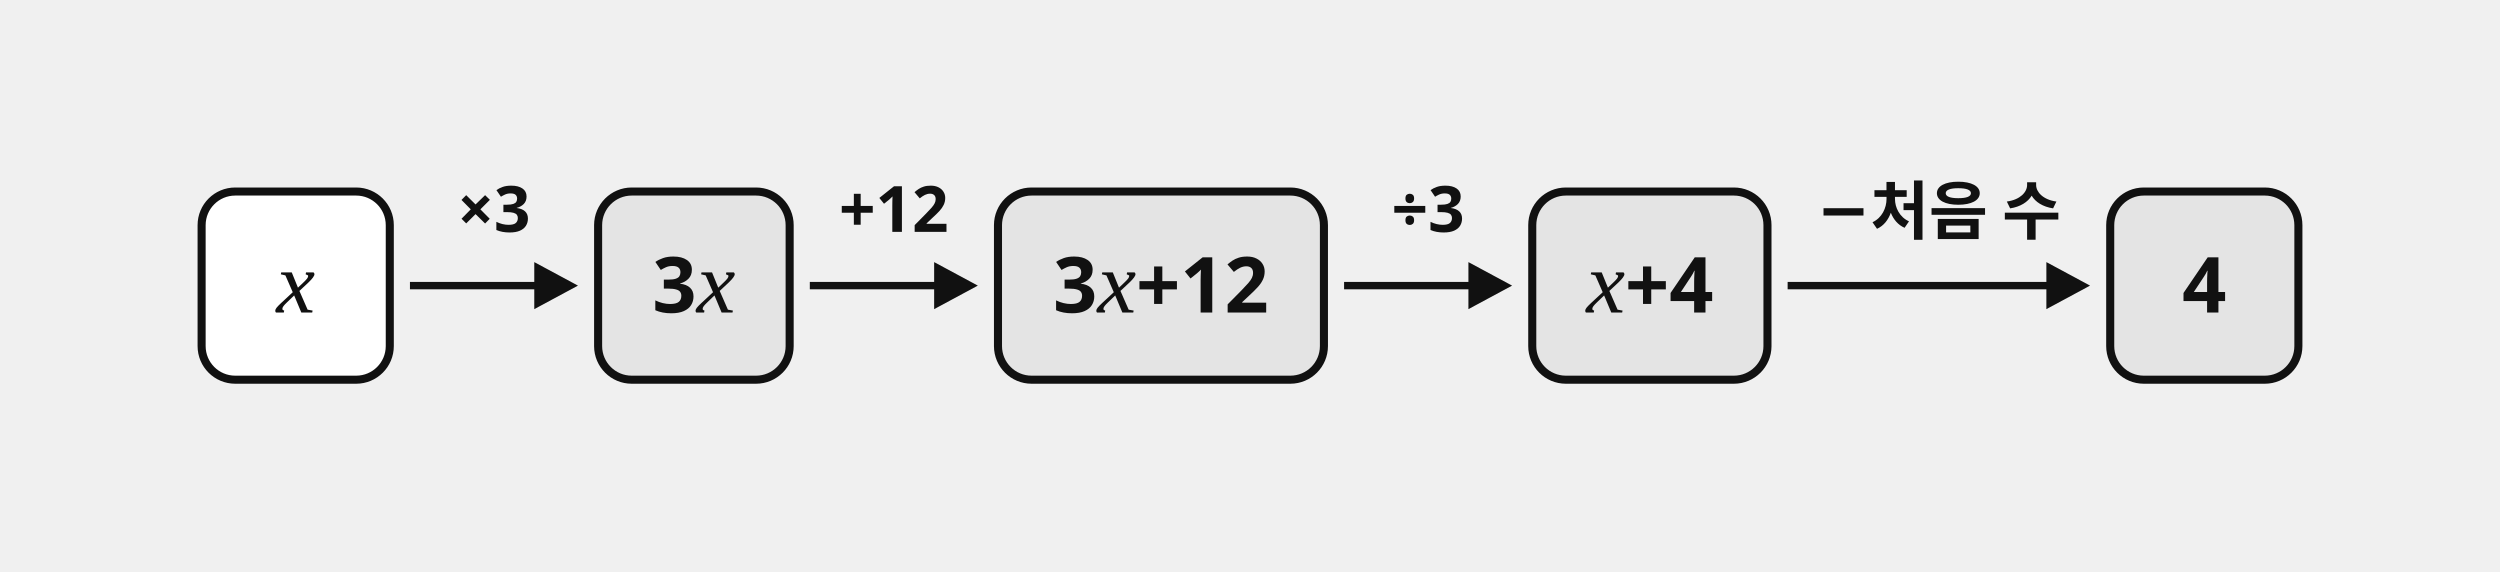
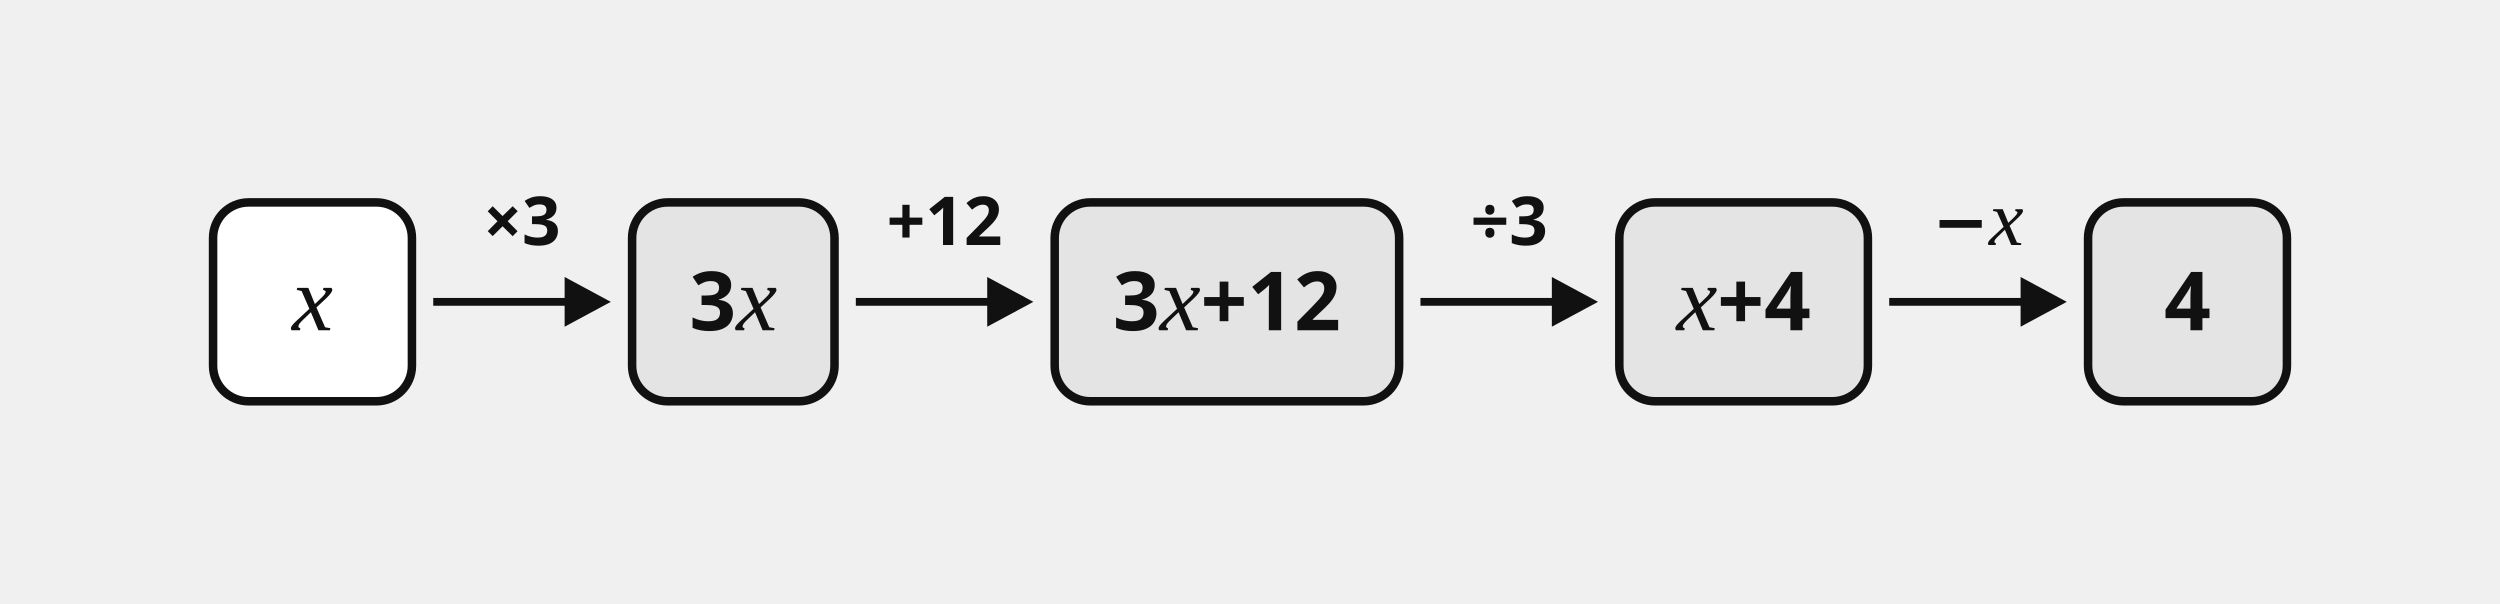
- <svg xmlns="http://www.w3.org/2000/svg" viewBox="0 0 744 170" width="744" height="170">
+ <svg xmlns="http://www.w3.org/2000/svg" viewBox="0 0 704 170" width="704" height="170">
  <rect x="60" y="57.0" width="56" height="56" rx="10" fill="#ffffff" stroke="#111111" stroke-width="2.4" />
  <g transform="translate(88.0,93)">
    <text x="0" y="0" text-anchor="middle" font-family="Pretendard, 'NanumSquareRound', sans-serif" font-size="23" font-weight="700" fill="#111111">
      <tspan font-family="KaTeX_Math, 'Times New Roman', serif" font-style="italic" font-weight="400" font-size="26">x</tspan>
    </text>
  </g>
  <line x1="122" y1="85" x2="163" y2="85" stroke="#111111" stroke-width="2.2" />
  <polygon points="172,85 159,78 159,92" fill="#111111" />
  <g transform="translate(147.0,69)">
    <text x="0" y="0" text-anchor="middle" font-family="Pretendard, 'NanumSquareRound', sans-serif" font-size="19" font-weight="700" fill="#111111">×3</text>
  </g>
  <rect x="178" y="57.0" width="57" height="56" rx="10" fill="#e4e4e4" stroke="#111111" stroke-width="2.4" />
  <g transform="translate(206.5,93)">
    <text x="0" y="0" text-anchor="middle" font-family="Pretendard, 'NanumSquareRound', sans-serif" font-size="23" font-weight="700" fill="#111111">3<tspan font-family="KaTeX_Math, 'Times New Roman', serif" font-style="italic" font-weight="400" font-size="26">x</tspan>
    </text>
  </g>
  <line x1="241" y1="85" x2="282" y2="85" stroke="#111111" stroke-width="2.2" />
  <polygon points="291,85 278,78 278,92" fill="#111111" />
  <g transform="translate(266.0,69)">
    <text x="0" y="0" text-anchor="middle" font-family="Pretendard, 'NanumSquareRound', sans-serif" font-size="19" font-weight="700" fill="#111111">+12</text>
  </g>
  <rect x="297" y="57.0" width="97" height="56" rx="10" fill="#e4e4e4" stroke="#111111" stroke-width="2.4" />
  <g transform="translate(345.5,93)">
    <text x="0" y="0" text-anchor="middle" font-family="Pretendard, 'NanumSquareRound', sans-serif" font-size="23" font-weight="700" fill="#111111">3<tspan font-family="KaTeX_Math, 'Times New Roman', serif" font-style="italic" font-weight="400" font-size="26">x</tspan>+12</text>
  </g>
  <line x1="400" y1="85" x2="441" y2="85" stroke="#111111" stroke-width="2.2" />
  <polygon points="450,85 437,78 437,92" fill="#111111" />
  <g transform="translate(425.0,69)">
    <text x="0" y="0" text-anchor="middle" font-family="Pretendard, 'NanumSquareRound', sans-serif" font-size="19" font-weight="700" fill="#111111">÷3</text>
  </g>
  <rect x="456" y="57.0" width="70" height="56" rx="10" fill="#e4e4e4" stroke="#111111" stroke-width="2.4" />
  <g transform="translate(491.0,93)">
    <text x="0" y="0" text-anchor="middle" font-family="Pretendard, 'NanumSquareRound', sans-serif" font-size="23" font-weight="700" fill="#111111">
      <tspan font-family="KaTeX_Math, 'Times New Roman', serif" font-style="italic" font-weight="400" font-size="26">x</tspan>+4</text>
  </g>
-   <line x1="532" y1="85" x2="613" y2="85" stroke="#111111" stroke-width="2.2" />
-   <polygon points="622,85 609,78 609,92" fill="#111111" />
-   <g transform="translate(577.0,69)">
-     <text x="0" y="0" text-anchor="middle" font-family="Pretendard, 'NanumSquareRound', sans-serif" font-size="19" font-weight="700" fill="#111111">−처음 수</text>
+   <line x1="532" y1="85" x2="573" y2="85" stroke="#111111" stroke-width="2.2" />
+   <polygon points="582,85 569,78 569,92" fill="#111111" />
+   <g transform="translate(557.0,69)">
+     <text x="0" y="0" text-anchor="middle" font-family="Pretendard, 'NanumSquareRound', sans-serif" font-size="19" font-weight="700" fill="#111111">−<tspan font-family="KaTeX_Math, 'Times New Roman', serif" font-style="italic" font-weight="400" font-size="22">x</tspan>
+     </text>
  </g>
-   <rect x="628" y="57.0" width="56" height="56" rx="10" fill="#e4e4e4" stroke="#111111" stroke-width="2.4" />
-   <g transform="translate(656.0,93)">
+   <rect x="588" y="57.0" width="56" height="56" rx="10" fill="#e4e4e4" stroke="#111111" stroke-width="2.4" />
+   <g transform="translate(616.0,93)">
    <text x="0" y="0" text-anchor="middle" font-family="Pretendard, 'NanumSquareRound', sans-serif" font-size="23" font-weight="700" fill="#111111">4</text>
  </g>
</svg>
